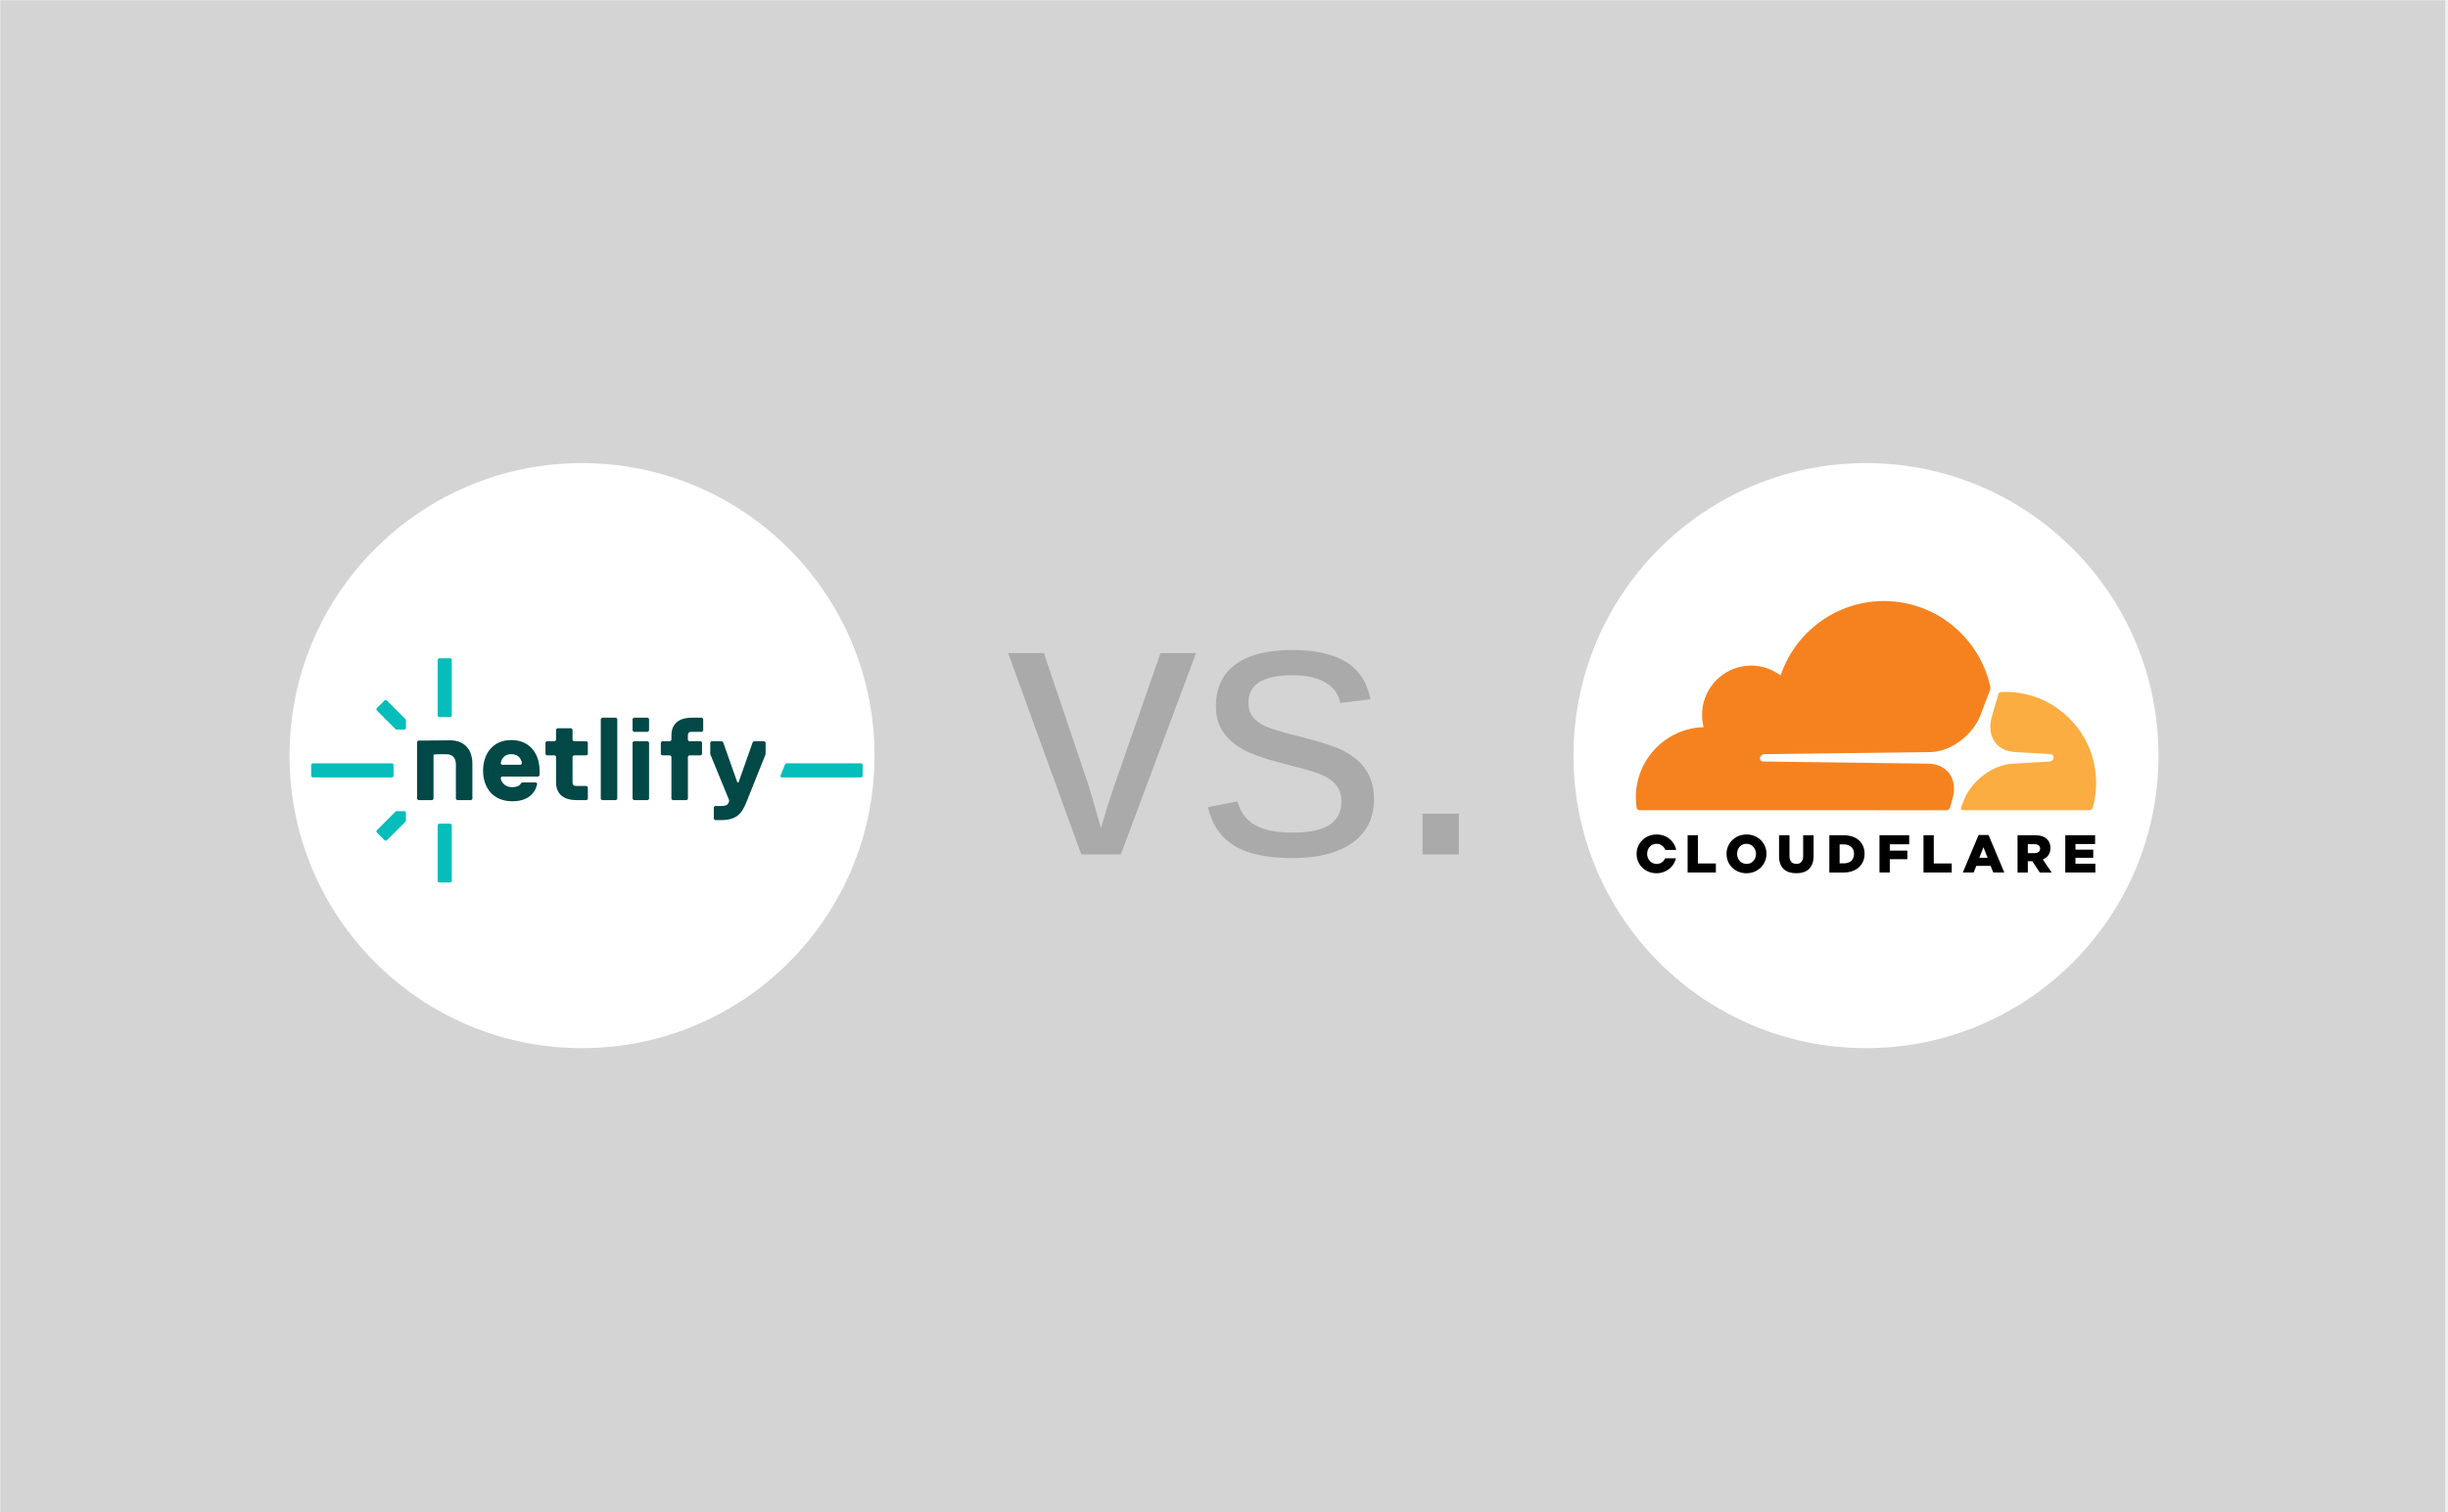
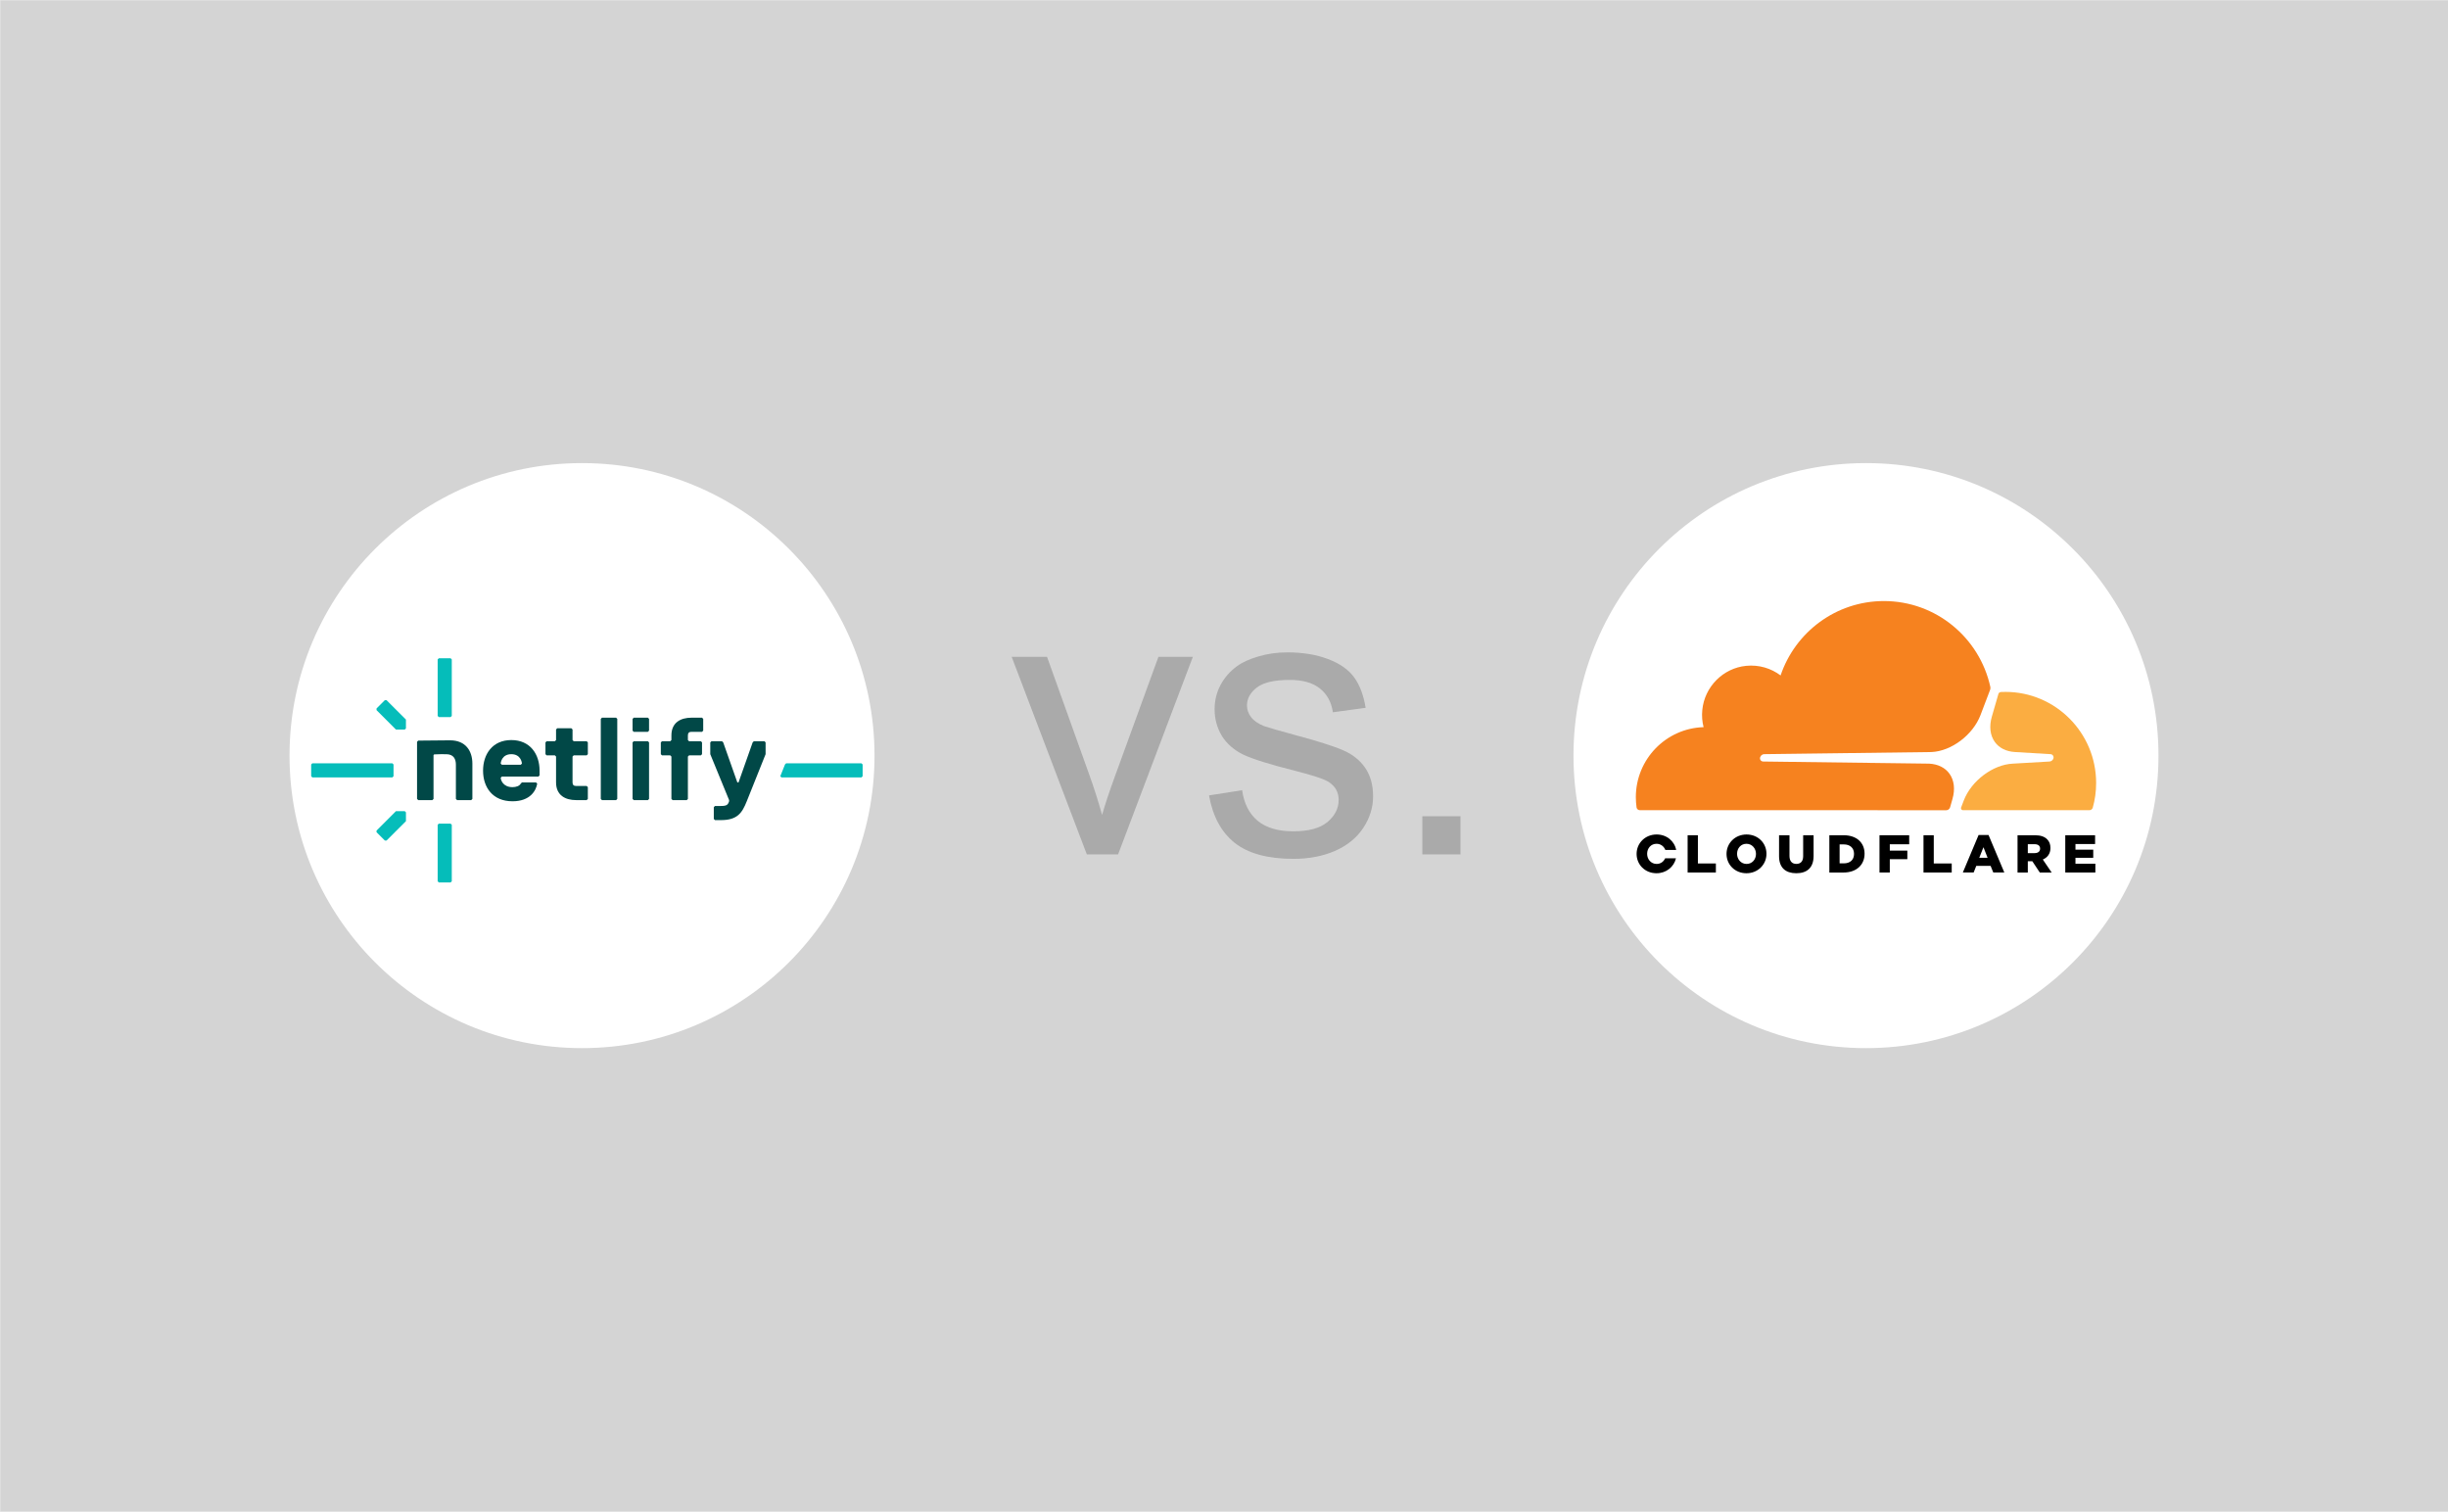
<svg xmlns="http://www.w3.org/2000/svg" xmlns:xlink="http://www.w3.org/1999/xlink" fill="none" height="1000" width="1620" viewBox="0 0 1620 1000" version="1.1" id="svg27" xml:space="preserve">
  <defs id="defs27">
    <clipPath id="clip0_235_8">
      <rect width="512" height="208.126" fill="#ffffff" id="rect13" x="0" y="0" />
    </clipPath>
    <linearGradient id="a" gradientUnits="userSpaceOnUse">
      <stop style="stop-color:#fff;stop-opacity:1" offset="0" id="stop1-0" />
      <stop style="stop-color:#fff;stop-opacity:0" offset="1" id="stop2-9" />
    </linearGradient>
    <linearGradient id="b" gradientUnits="userSpaceOnUse">
      <stop style="stop-color:#c0cdf9;stop-opacity:1" offset="0" id="stop3-4" />
      <stop style="stop-color:#07092d;stop-opacity:.288" offset="1" id="stop4-8" />
    </linearGradient>
    <linearGradient x1="82.119" y1="20" x2="60" y2="40" id="t" xlink:href="#b" gradientUnits="userSpaceOnUse" />
    <linearGradient x1="33" y1="35" x2="58" y2="60" id="u" xlink:href="#a" gradientUnits="userSpaceOnUse" gradientTransform="matrix(1.00918,0,0,1.00918,-0.3890738,-0.3831933)" />
    <linearGradient x1="60" y1="20" x2="90" y2="50" id="v" xlink:href="#a" gradientUnits="userSpaceOnUse" />
    <linearGradient x1="231.625" y1="195.188" x2="231.75" y2="201.5" id="A" xlink:href="#a" gradientUnits="userSpaceOnUse" />
    <linearGradient x1="231.376" y1="195.621" x2="231.376" y2="200.071" id="B" xlink:href="#a" gradientUnits="userSpaceOnUse" />
    <linearGradient id="j">
      <stop style="stop-color:#fff;stop-opacity:.33" offset="0" id="stop17-6" />
      <stop style="stop-color:#fff;stop-opacity:0" offset="1" id="stop18" />
    </linearGradient>
    <linearGradient x1="95.5" y1="208.164" x2="153.5" y2="223.5" id="L" xlink:href="#a" gradientUnits="userSpaceOnUse" />
    <linearGradient x1="57.225" y1="76.246" x2="53.632" y2="84.48" id="M" xlink:href="#n" gradientUnits="userSpaceOnUse" gradientTransform="matrix(0.88526,0,0,0.88526,5.177215,9.229337)" />
    <linearGradient id="n">
      <stop style="stop-color:#eeeeec;stop-opacity:1" offset="0" id="stop25" />
      <stop style="stop-color:#eeeeec;stop-opacity:0" offset="1" id="stop26" />
    </linearGradient>
    <linearGradient x1="73.712" y1="180.476" x2="82.754" y2="187.66" id="O" xlink:href="#a" gradientUnits="userSpaceOnUse" gradientTransform="matrix(0.4928,0,0,0.4928,-6.000388,-9.722518)" />
    <linearGradient id="p">
      <stop style="stop-color:#729fcf;stop-opacity:1" offset="0" id="stop29" />
      <stop style="stop-color:#729fcf;stop-opacity:0" offset="1" id="stop30" />
    </linearGradient>
    <linearGradient x1="180.813" y1="217.5" x2="153.7" y2="144.5" id="P" xlink:href="#p" gradientUnits="userSpaceOnUse" gradientTransform="translate(-130.1657,-83.35279)" />
    <radialGradient cx="116.31" cy="250.897" r="30.6" fx="116.31" fy="250.897" id="w" xlink:href="#a" gradientUnits="userSpaceOnUse" gradientTransform="matrix(1.57005,0,0,1.05093,-75.50011,-22.09591)" />
    <radialGradient cx="132.444" cy="251.994" r="30.6" fx="132.444" fy="251.994" id="x" xlink:href="#a" gradientUnits="userSpaceOnUse" gradientTransform="matrix(2.00325,0,0,1.3409,-132.8752,-95.16607)" />
    <radialGradient cx="210.25" cy="168.5" r="34.25" fx="210.25" fy="168.5" id="y" xlink:href="#a" gradientUnits="userSpaceOnUse" gradientTransform="matrix(1,0,0,0.42336,0,97.16423)" />
    <radialGradient cx="217.5" cy="182.082" r="34.25" fx="217.5" fy="182.082" id="z" xlink:href="#a" gradientUnits="userSpaceOnUse" gradientTransform="matrix(1,0,0,0.42336,0,97.16423)" />
    <radialGradient cx="228.219" cy="204.832" r="14.094" fx="228.219" fy="204.832" id="C" xlink:href="#a" gradientUnits="userSpaceOnUse" gradientTransform="matrix(1,0,0,0.14775,0,174.5692)" />
    <radialGradient cx="228.219" cy="204.832" r="14.094" fx="228.219" fy="204.832" id="F" xlink:href="#a" gradientUnits="userSpaceOnUse" gradientTransform="matrix(1,0,0,0.14775,0,174.5692)" />
    <radialGradient cx="89.875" cy="187.869" r="22.75" fx="89.875" fy="187.869" id="G" xlink:href="#j" gradientUnits="userSpaceOnUse" gradientTransform="matrix(1,0,0,0.40708,0,115.7601)" />
    <radialGradient cx="90.281" cy="230.836" r="10.469" fx="90.281" fy="230.836" id="J" xlink:href="#a" gradientUnits="userSpaceOnUse" gradientTransform="matrix(1.18507,-0.32836,0.12286,0.4434,-45.06831,152.9216)" />
    <radialGradient cx="68.4" cy="21.226" r="54.783" fx="68.4" fy="21.226" id="K" xlink:href="#a" gradientUnits="userSpaceOnUse" gradientTransform="matrix(1.72215,0,0,1.69498,-49.39526,-14.07806)" />
    <radialGradient cx="181.227" cy="214.551" r="22.466" fx="181.227" fy="214.551" id="N" xlink:href="#a" gradientUnits="userSpaceOnUse" gradientTransform="matrix(1.35152,0,0,1.71757,-63.70565,-153.9557)" />
    <filter id="q" color-interpolation-filters="sRGB" x="-0.017" y="-0.018" width="1.035" height="1.035">
      <feGaussianBlur stdDeviation=".805" id="feGaussianBlur30" />
    </filter>
    <filter id="r" color-interpolation-filters="sRGB" x="-0.075" y="-0.076" width="1.15" height="1.152">
      <feGaussianBlur stdDeviation="3.49" id="feGaussianBlur31" />
    </filter>
    <clipPath id="s">
      <use transform="translate(.00000101)" style="opacity:.25;fill:#fff;fill-opacity:1" width="400" height="300" xlink:href="#d" id="use31" />
    </clipPath>
    <path d="M54.1 12.5 12.9 54.7C-2.7 70.3 23 69 32.3 74.9c4.3 2.8-13.8 6.4-10.1 10.1 3.6 3.7 21.7 7.1 25.3 10.7 3.6 3.7-7.3 7.6-3.7 11.3 3.5 3.7 11.9.2 13.4 8.6 1.1 6.2 15.4 3.1 21.8-2.2 4-3.4-6.9-3.4-3.3-7.1 9-9.1 17-4.1 20.3-12.5 1.8-4.5-13.6-7.7-9.5-10.6 9.8-6.9 45.8-10.4 29.2-27L73 12.5c-5.3-5-14-5-18.9 0zm-9.9 64.7c.9 0 30.8 4 19.3 7.1-4.4 1.2-24.6-7.1-19.3-7.1zm57.2 16.6c0 2.1 16.3 3.3 15.4-.5-1.3-6.4-13.6-5.9-15.4.5zm-69.5 11.1c3.7 3.2 9.3-.7 11.1-5.2-3.6-4.7-16.9.3-11.1 5.2zm67.5-6.7c-4.6 4.2.8 8.6 5.3 5.7 1.2-.8-.1-4.7-5.3-5.7z" id="d" />
    <clipPath id="clip0_235_8-8">
      <rect width="512" height="208.126" fill="#ffffff" id="rect13-8" x="0" y="0" />
    </clipPath>
    <radialGradient cx="116.31" cy="250.897" r="30.6" fx="116.31" fy="250.897" id="w-7" xlink:href="#a" gradientUnits="userSpaceOnUse" gradientTransform="matrix(1.57005,0,0,1.05093,-75.50011,-22.09591)" />
    <radialGradient cx="132.444" cy="251.994" r="30.6" fx="132.444" fy="251.994" id="x-6" xlink:href="#a" gradientUnits="userSpaceOnUse" gradientTransform="matrix(2.00325,0,0,1.3409,-132.8752,-95.16607)" />
    <radialGradient cx="210.25" cy="168.5" r="34.25" fx="210.25" fy="168.5" id="y-1" xlink:href="#a" gradientUnits="userSpaceOnUse" gradientTransform="matrix(1,0,0,0.42336,0,97.16423)" />
    <radialGradient cx="217.5" cy="182.082" r="34.25" fx="217.5" fy="182.082" id="z-4" xlink:href="#a" gradientUnits="userSpaceOnUse" gradientTransform="matrix(1,0,0,0.42336,0,97.16423)" />
    <radialGradient cx="228.219" cy="204.832" r="14.094" fx="228.219" fy="204.832" id="C-2" xlink:href="#a" gradientUnits="userSpaceOnUse" gradientTransform="matrix(1,0,0,0.14775,0,174.5692)" />
    <radialGradient cx="228.219" cy="204.832" r="14.094" fx="228.219" fy="204.832" id="F-3" xlink:href="#a" gradientUnits="userSpaceOnUse" gradientTransform="matrix(1,0,0,0.14775,0,174.5692)" />
    <radialGradient cx="89.875" cy="187.869" r="22.75" fx="89.875" fy="187.869" id="G-2" xlink:href="#j" gradientUnits="userSpaceOnUse" gradientTransform="matrix(1,0,0,0.40708,0,115.7601)" />
    <radialGradient cx="90.281" cy="230.836" r="10.469" fx="90.281" fy="230.836" id="J-2" xlink:href="#a" gradientUnits="userSpaceOnUse" gradientTransform="matrix(1.18507,-0.32836,0.12286,0.4434,-45.06831,152.9216)" />
    <radialGradient cx="68.4" cy="21.226" r="54.783" fx="68.4" fy="21.226" id="K-1" xlink:href="#a" gradientUnits="userSpaceOnUse" gradientTransform="matrix(1.72215,0,0,1.69498,-49.39526,-14.07806)" />
    <radialGradient cx="181.227" cy="214.551" r="22.466" fx="181.227" fy="214.551" id="N-6" xlink:href="#a" gradientUnits="userSpaceOnUse" gradientTransform="matrix(1.35152,0,0,1.71757,-63.70565,-153.9557)" />
    <filter id="q-8" color-interpolation-filters="sRGB" x="-0.017" y="-0.018" width="1.035" height="1.035">
      <feGaussianBlur stdDeviation=".805" id="feGaussianBlur30-5" />
    </filter>
    <filter id="r-7" color-interpolation-filters="sRGB" x="-0.075" y="-0.076" width="1.15" height="1.152">
      <feGaussianBlur stdDeviation="3.49" id="feGaussianBlur31-6" />
    </filter>
    <clipPath id="s-1">
      <use transform="translate(1.01e-6)" style="opacity:0.25;fill:#ffffff;fill-opacity:1" width="400" height="300" xlink:href="#d-9" id="use31-8" />
    </clipPath>
    <path d="M 54.1,12.5 12.9,54.7 C -2.7,70.3 23,69 32.3,74.9 36.6,77.7 18.5,81.3 22.2,85 c 3.6,3.7 21.7,7.1 25.3,10.7 3.6,3.7 -7.3,7.6 -3.7,11.3 3.5,3.7 11.9,0.2 13.4,8.6 1.1,6.2 15.4,3.1 21.8,-2.2 4,-3.4 -6.9,-3.4 -3.3,-7.1 9,-9.1 17,-4.1 20.3,-12.5 1.8,-4.5 -13.6,-7.7 -9.5,-10.6 9.8,-6.9 45.8,-10.4 29.2,-27 L 73,12.5 c -5.3,-5 -14,-5 -18.9,0 z m -9.9,64.7 c 0.9,0 30.8,4 19.3,7.1 -4.4,1.2 -24.6,-7.1 -19.3,-7.1 z m 57.2,16.6 c 0,2.1 16.3,3.3 15.4,-0.5 -1.3,-6.4 -13.6,-5.9 -15.4,0.5 z m -69.5,11.1 c 3.7,3.2 9.3,-0.7 11.1,-5.2 -3.6,-4.7 -16.9,0.3 -11.1,5.2 z m 67.5,-6.7 c -4.6,4.2 0.8,8.6 5.3,5.7 1.2,-0.8 -0.1,-4.7 -5.3,-5.7 z" id="d-9" />
    <g id="SVG" fill="#ffffff" transform="scale(2) translate(20,79)">
      <path id="S" d="M 5.482,31.319 C2.163,28.001 0.109,23.419 0.109,18.358 C0.109,8.232 8.322,0.024 18.443,0.024 C28.569,0.024 36.782,8.232 36.782,18.358 L26.042,18.358 C26.042,14.164 22.638,10.765 18.443,10.765 C14.249,10.765 10.850,14.164 10.850,18.358 C10.850,20.453 11.701,22.351 13.070,23.721 L13.075,23.721 C14.450,25.101 15.595,25.500 18.443,25.952 L18.443,25.952 C23.509,26.479 28.091,28.006 31.409,31.324 L31.409,31.324 C34.728,34.643 36.782,39.225 36.782,44.286 C36.782,54.412 28.569,62.625 18.443,62.625 C8.322,62.625 0.109,54.412 0.109,44.286 L10.850,44.286 C10.850,48.480 14.249,51.884 18.443,51.884 C22.638,51.884 26.042,48.480 26.042,44.286 C26.042,42.191 25.191,40.298 23.821,38.923 L23.816,38.923 C22.441,37.548 20.468,37.074 18.443,36.697 L18.443,36.692 C13.533,35.939 8.800,34.638 5.482,31.319 L5.482,31.319 L5.482,31.319 Z" />
      <path id="V" d="M 73.452,0.024 L60.482,62.625 L49.742,62.625 L36.782,0.024 L47.522,0.024 L55.122,36.687 L62.712,0.024 L73.452,0.024 Z" />
      <path id="G-24" d="M 91.792,25.952 L110.126,25.952 L110.126,44.286 L110.131,44.286 C110.131,54.413 101.918,62.626 91.792,62.626 C81.665,62.626 73.458,54.413 73.458,44.286 L73.458,44.286 L73.458,18.359 L73.453,18.359 C73.453,8.233 81.665,0.025 91.792,0.025 C101.913,0.025 110.126,8.233 110.126,18.359 L99.385,18.359 C99.385,14.169 95.981,10.765 91.792,10.765 C87.597,10.765 84.198,14.169 84.198,18.359 L84.198,44.286 L84.198,44.286 C84.198,48.481 87.597,51.880 91.792,51.880 C95.981,51.880 99.380,48.481 99.385,44.291 L99.385,44.286 L99.385,36.698 L91.792,36.698 L91.792,25.952 L91.792,25.952 Z" />
    </g>
    <clipPath id="clip0_235_8-86">
      <rect width="512" height="208.126" fill="#ffffff" id="rect13-5" x="0" y="0" />
    </clipPath>
    <radialGradient cx="116.31" cy="250.897" r="30.6" fx="116.31" fy="250.897" id="w-4" xlink:href="#a" gradientUnits="userSpaceOnUse" gradientTransform="matrix(1.57005,0,0,1.05093,-75.50011,-22.09591)" />
    <radialGradient cx="132.444" cy="251.994" r="30.6" fx="132.444" fy="251.994" id="x-4" xlink:href="#a" gradientUnits="userSpaceOnUse" gradientTransform="matrix(2.00325,0,0,1.3409,-132.8752,-95.16607)" />
    <radialGradient cx="210.25" cy="168.5" r="34.25" fx="210.25" fy="168.5" id="y-6" xlink:href="#a" gradientUnits="userSpaceOnUse" gradientTransform="matrix(1,0,0,0.42336,0,97.16423)" />
    <radialGradient cx="217.5" cy="182.082" r="34.25" fx="217.5" fy="182.082" id="z-0" xlink:href="#a" gradientUnits="userSpaceOnUse" gradientTransform="matrix(1,0,0,0.42336,0,97.16423)" />
    <radialGradient cx="228.219" cy="204.832" r="14.094" fx="228.219" fy="204.832" id="C-6" xlink:href="#a" gradientUnits="userSpaceOnUse" gradientTransform="matrix(1,0,0,0.14775,0,174.5692)" />
    <radialGradient cx="228.219" cy="204.832" r="14.094" fx="228.219" fy="204.832" id="F-6" xlink:href="#a" gradientUnits="userSpaceOnUse" gradientTransform="matrix(1,0,0,0.14775,0,174.5692)" />
    <radialGradient cx="89.875" cy="187.869" r="22.75" fx="89.875" fy="187.869" id="G-0" xlink:href="#j" gradientUnits="userSpaceOnUse" gradientTransform="matrix(1,0,0,0.40708,0,115.7601)" />
    <radialGradient cx="90.281" cy="230.836" r="10.469" fx="90.281" fy="230.836" id="J-1" xlink:href="#a" gradientUnits="userSpaceOnUse" gradientTransform="matrix(1.18507,-0.32836,0.12286,0.4434,-45.06831,152.9216)" />
    <radialGradient cx="68.4" cy="21.226" r="54.783" fx="68.4" fy="21.226" id="K-8" xlink:href="#a" gradientUnits="userSpaceOnUse" gradientTransform="matrix(1.72215,0,0,1.69498,-49.39526,-14.07806)" />
    <radialGradient cx="181.227" cy="214.551" r="22.466" fx="181.227" fy="214.551" id="N-4" xlink:href="#a" gradientUnits="userSpaceOnUse" gradientTransform="matrix(1.35152,0,0,1.71757,-63.70565,-153.9557)" />
    <filter id="q-9" color-interpolation-filters="sRGB" x="-0.017" y="-0.018" width="1.035" height="1.035">
      <feGaussianBlur stdDeviation=".805" id="feGaussianBlur30-6" />
    </filter>
    <filter id="r-3" color-interpolation-filters="sRGB" x="-0.075" y="-0.076" width="1.15" height="1.152">
      <feGaussianBlur stdDeviation="3.49" id="feGaussianBlur31-7" />
    </filter>
    <clipPath id="s-8">
      <use transform="translate(1.01e-6)" style="opacity:0.25;fill:#ffffff;fill-opacity:1" width="400" height="300" xlink:href="#d-91" id="use31-82" />
    </clipPath>
    <path d="M 54.1,12.5 12.9,54.7 C -2.7,70.3 23,69 32.3,74.9 36.6,77.7 18.5,81.3 22.2,85 c 3.6,3.7 21.7,7.1 25.3,10.7 3.6,3.7 -7.3,7.6 -3.7,11.3 3.5,3.7 11.9,0.2 13.4,8.6 1.1,6.2 15.4,3.1 21.8,-2.2 4,-3.4 -6.9,-3.4 -3.3,-7.1 9,-9.1 17,-4.1 20.3,-12.5 1.8,-4.5 -13.6,-7.7 -9.5,-10.6 9.8,-6.9 45.8,-10.4 29.2,-27 L 73,12.5 c -5.3,-5 -14,-5 -18.9,0 z m -9.9,64.7 c 0.9,0 30.8,4 19.3,7.1 -4.4,1.2 -24.6,-7.1 -19.3,-7.1 z m 57.2,16.6 c 0,2.1 16.3,3.3 15.4,-0.5 -1.3,-6.4 -13.6,-5.9 -15.4,0.5 z m -69.5,11.1 c 3.7,3.2 9.3,-0.7 11.1,-5.2 -3.6,-4.7 -16.9,0.3 -11.1,5.2 z m 67.5,-6.7 c -4.6,4.2 0.8,8.6 5.3,5.7 1.2,-0.8 -0.1,-4.7 -5.3,-5.7 z" id="d-91" />
    <clipPath id="a-7">
      <path d="m 159,0.79 h 25 V 69 h -25 z m 0,0" id="path1-6" />
    </clipPath>
    <clipPath id="b-3">
      <path d="m 183,9 h 35.371 V 69 H 183 Z m 0,0" id="path2-6" />
    </clipPath>
    <clipPath id="c">
      <path d="M 0,0.79 H 92 V 92 H 0 Z m 0,0" id="path3-1" />
    </clipPath>
    <clipPath id="clip0_235_8-5">
      <rect width="512" height="208.126" fill="#ffffff" id="rect13-4" x="0" y="0" />
    </clipPath>
    <linearGradient x1="82.119" y1="20" x2="60" y2="40" id="t-3" xlink:href="#b" gradientUnits="userSpaceOnUse" />
    <linearGradient x1="33" y1="35" x2="58" y2="60" id="u-7" xlink:href="#a" gradientUnits="userSpaceOnUse" gradientTransform="matrix(1.00918,0,0,1.00918,-0.3890738,-0.3831933)" />
    <linearGradient x1="60" y1="20" x2="90" y2="50" id="v-2" xlink:href="#a" gradientUnits="userSpaceOnUse" />
    <linearGradient x1="231.625" y1="195.188" x2="231.75" y2="201.5" id="A-6" xlink:href="#a" gradientUnits="userSpaceOnUse" />
    <linearGradient x1="231.376" y1="195.621" x2="231.376" y2="200.071" id="B-0" xlink:href="#a" gradientUnits="userSpaceOnUse" />
    <linearGradient x1="95.5" y1="208.164" x2="153.5" y2="223.5" id="L-5" xlink:href="#a" gradientUnits="userSpaceOnUse" />
    <linearGradient x1="57.225" y1="76.246" x2="53.632" y2="84.48" id="M-7" xlink:href="#n" gradientUnits="userSpaceOnUse" gradientTransform="matrix(0.88526,0,0,0.88526,5.177215,9.229337)" />
    <linearGradient x1="73.712" y1="180.476" x2="82.754" y2="187.66" id="O-1" xlink:href="#a" gradientUnits="userSpaceOnUse" gradientTransform="matrix(0.4928,0,0,0.4928,-6.000388,-9.722518)" />
    <linearGradient x1="180.813" y1="217.5" x2="153.7" y2="144.5" id="P-0" xlink:href="#p" gradientUnits="userSpaceOnUse" gradientTransform="translate(-130.1657,-83.35279)" />
    <radialGradient cx="116.31" cy="250.897" r="30.6" fx="116.31" fy="250.897" id="w-1" xlink:href="#a" gradientUnits="userSpaceOnUse" gradientTransform="matrix(1.57005,0,0,1.05093,-75.50011,-22.09591)" />
    <radialGradient cx="132.444" cy="251.994" r="30.6" fx="132.444" fy="251.994" id="x-46" xlink:href="#a" gradientUnits="userSpaceOnUse" gradientTransform="matrix(2.00325,0,0,1.3409,-132.8752,-95.16607)" />
    <radialGradient cx="210.25" cy="168.5" r="34.25" fx="210.25" fy="168.5" id="y-0" xlink:href="#a" gradientUnits="userSpaceOnUse" gradientTransform="matrix(1,0,0,0.42336,0,97.16423)" />
    <radialGradient cx="217.5" cy="182.082" r="34.25" fx="217.5" fy="182.082" id="z-7" xlink:href="#a" gradientUnits="userSpaceOnUse" gradientTransform="matrix(1,0,0,0.42336,0,97.16423)" />
    <radialGradient cx="228.219" cy="204.832" r="14.094" fx="228.219" fy="204.832" id="C-1" xlink:href="#a" gradientUnits="userSpaceOnUse" gradientTransform="matrix(1,0,0,0.14775,0,174.5692)" />
    <radialGradient cx="228.219" cy="204.832" r="14.094" fx="228.219" fy="204.832" id="F-7" xlink:href="#a" gradientUnits="userSpaceOnUse" gradientTransform="matrix(1,0,0,0.14775,0,174.5692)" />
    <radialGradient cx="89.875" cy="187.869" r="22.75" fx="89.875" fy="187.869" id="G-7" xlink:href="#j" gradientUnits="userSpaceOnUse" gradientTransform="matrix(1,0,0,0.40708,0,115.7601)" />
    <radialGradient cx="90.281" cy="230.836" r="10.469" fx="90.281" fy="230.836" id="J-7" xlink:href="#a" gradientUnits="userSpaceOnUse" gradientTransform="matrix(1.18507,-0.32836,0.12286,0.4434,-45.06831,152.9216)" />
    <radialGradient cx="68.4" cy="21.226" r="54.783" fx="68.4" fy="21.226" id="K-7" xlink:href="#a" gradientUnits="userSpaceOnUse" gradientTransform="matrix(1.72215,0,0,1.69498,-49.39526,-14.07806)" />
    <radialGradient cx="181.227" cy="214.551" r="22.466" fx="181.227" fy="214.551" id="N-3" xlink:href="#a" gradientUnits="userSpaceOnUse" gradientTransform="matrix(1.35152,0,0,1.71757,-63.70565,-153.9557)" />
    <filter id="q-3" color-interpolation-filters="sRGB" x="-0.017" y="-0.018" width="1.035" height="1.035">
      <feGaussianBlur stdDeviation=".805" id="feGaussianBlur30-59" />
    </filter>
    <filter id="r-9" color-interpolation-filters="sRGB" x="-0.075" y="-0.076" width="1.15" height="1.152">
      <feGaussianBlur stdDeviation="3.49" id="feGaussianBlur31-8" />
    </filter>
    <clipPath id="s-18">
      <use transform="translate(1.01e-6)" style="opacity:0.25;fill:#ffffff;fill-opacity:1" width="400" height="300" xlink:href="#d-6" id="use31-2" />
    </clipPath>
    <path d="M 54.1,12.5 12.9,54.7 C -2.7,70.3 23,69 32.3,74.9 36.6,77.7 18.5,81.3 22.2,85 c 3.6,3.7 21.7,7.1 25.3,10.7 3.6,3.7 -7.3,7.6 -3.7,11.3 3.5,3.7 11.9,0.2 13.4,8.6 1.1,6.2 15.4,3.1 21.8,-2.2 4,-3.4 -6.9,-3.4 -3.3,-7.1 9,-9.1 17,-4.1 20.3,-12.5 1.8,-4.5 -13.6,-7.7 -9.5,-10.6 9.8,-6.9 45.8,-10.4 29.2,-27 L 73,12.5 c -5.3,-5 -14,-5 -18.9,0 z m -9.9,64.7 c 0.9,0 30.8,4 19.3,7.1 -4.4,1.2 -24.6,-7.1 -19.3,-7.1 z m 57.2,16.6 c 0,2.1 16.3,3.3 15.4,-0.5 -1.3,-6.4 -13.6,-5.9 -15.4,0.5 z m -69.5,11.1 c 3.7,3.2 9.3,-0.7 11.1,-5.2 -3.6,-4.7 -16.9,0.3 -11.1,5.2 z m 67.5,-6.7 c -4.6,4.2 0.8,8.6 5.3,5.7 1.2,-0.8 -0.1,-4.7 -5.3,-5.7 z" id="d-6" />
  </defs>
  <radialGradient id="logo-bottom-left" cx="0" cy="0" gradientTransform="matrix(-59,-225,150,-39,161.4,470)" gradientUnits="userSpaceOnUse" r="1">
    <stop offset="0" stop-color="#fff" stop-opacity=".4" id="stop1" />
    <stop offset="1" stop-opacity=".1" id="stop2" />
  </radialGradient>
  <radialGradient id="logo-top-right" cx="0" cy="0" gradientTransform="matrix(50,-379,280,37,360,374.2)" gradientUnits="userSpaceOnUse" r="1">
    <stop offset="0" stop-color="#fff" stop-opacity=".6" id="stop3" />
    <stop offset="1" stop-color="#fff" stop-opacity=".1" id="stop4" />
  </radialGradient>
  <radialGradient id="logo-top-left" cx="0" cy="0" gradientTransform="matrix(69,-319,218,47,175.4,307)" gradientUnits="userSpaceOnUse" r="1">
    <stop offset="0" stop-color="#fff" stop-opacity=".8" id="stop5" />
    <stop offset="1" stop-color="#fff" stop-opacity=".4" id="stop6" />
  </radialGradient>
  <radialGradient id="logo-bottom-right" cx="0" cy="0" gradientTransform="matrix(-96,-163,187,-111,335.3,512.2)" gradientUnits="userSpaceOnUse" r="1">
    <stop offset="0" stop-color="#fff" stop-opacity=".3" id="stop7" />
    <stop offset="1" stop-opacity=".3" id="stop8" />
  </radialGradient>
  <radialGradient id="logo-top-edge" cx="0" cy="0" gradientTransform="matrix(-36,166,-112,-24,310,128.2)" gradientUnits="userSpaceOnUse" r="1">
    <stop offset="0" stop-color="#fff" stop-opacity="0" id="stop9" />
    <stop offset="1" stop-color="#fff" stop-opacity=".2" id="stop10" />
  </radialGradient>
  <radialGradient id="logo-left-edge" cx="0" cy="0" gradientTransform="matrix(88,89,-190,187,111,220.2)" gradientUnits="userSpaceOnUse" r="1">
    <stop offset="0" stop-color="#fff" stop-opacity=".2" id="stop11" />
    <stop offset="1" stop-color="#fff" stop-opacity=".4" id="stop12" />
  </radialGradient>
  <radialGradient id="logo-bottom-edge" cx="0" cy="0" gradientTransform="matrix(9,130,-276,20,215,284)" gradientUnits="userSpaceOnUse" r="1">
    <stop offset="0" stop-color="#fff" stop-opacity=".2" id="stop13" />
    <stop offset="1" stop-color="#fff" stop-opacity=".3" id="stop14" />
  </radialGradient>
  <radialGradient id="logo-middle-edge" cx="0" cy="0" gradientTransform="matrix(-198,-104,327,-623,400,399.2)" gradientUnits="userSpaceOnUse" r="1">
    <stop offset="0" stop-color="#fff" stop-opacity=".2" id="stop15" />
    <stop offset=".5" stop-color="#fff" stop-opacity=".2" id="stop16" />
    <stop offset="1" stop-color="#fff" stop-opacity=".3" id="stop17" />
  </radialGradient>
  <clipPath id="clip">
    <path d="m 0.2,0.2 h 512 v 512 H 0.2 Z" id="path17" />
  </clipPath>
-   <rect style="fill:#808080;fill-opacity:0.251;stroke-width:10.711;stroke-linecap:round" id="background-rectangle" height="1007.428" x="0.2" y="0.2" ry="0" width="1617.961" />
+   <rect style="fill:#808080;fill-opacity:0.251;stroke-width:10.678;stroke-linecap:round" id="background-rectangle" height="1000" x="0.2" y="0.2" ry="0" width="1620" />
  <style type="text/css" id="style1">
	.st0{fill-rule:evenodd;clip-rule:evenodd;fill:#FF4088;stroke:#C9177E;stroke-width:27;}
	.st1{fill-rule:evenodd;clip-rule:evenodd;fill:#FFFFFF;}
</style>
  <style type="text/css" id="style1-8">
	.st0{fill-rule:evenodd;clip-rule:evenodd;fill:#FF4088;stroke:#C9177E;stroke-width:27;}
	.st1{fill-rule:evenodd;clip-rule:evenodd;fill:#FFFFFF;}
</style>
  <style type="text/css" id="style1-9">
	.st0{fill-rule:evenodd;clip-rule:evenodd;fill:#FF4088;stroke:#C9177E;stroke-width:27;}
	.st1{fill-rule:evenodd;clip-rule:evenodd;fill:#FFFFFF;}
</style>
  <style type="text/css" id="style1-0">
	.st0{fill-rule:evenodd;clip-rule:evenodd;fill:#FF4088;stroke:#C9177E;stroke-width:27;}
	.st1{fill-rule:evenodd;clip-rule:evenodd;fill:#FFFFFF;}
</style>
+   <g style="fill:none" id="cloudflare-group" transform="matrix(1.290422,0,0,1.290422,1041.279,306.4368)">
+     <path id="path13-0" style="fill:#ffffff;stroke-width:20.782;stroke-linecap:round" d="M 300,150 A 150,150 0 0 1 150.001,300 150,150 0 0 1 0,150.002 150,150 0 0 1 149.997,2.1846011e-8 150,150 0 0 1 300,149.997 l -150,0.003 z" />
+     <g id="g13" transform="matrix(3.164141,0,0,3.164141,31.6817,61.20643)">
+       <path d="m 51.027,36.435 0.378,-1.329 c 0.459,-1.573 0.288,-3.038 -0.477,-4.105 -0.702,-0.986 -1.872,-1.564 -3.294,-1.637 L 20.727,29.02 c -0.18,-0.009 -0.333,-0.09 -0.423,-0.226 -0.09,-0.136 -0.117,-0.317 -0.054,-0.488 0.09,-0.262 0.351,-0.47 0.621,-0.479 l 27.15,-0.344 c 3.222,-0.145 6.705,-2.776 7.928,-5.977 l 1.548,-4.069 c 0.045,-0.108 0.063,-0.226 0.063,-0.344 0,-0.063 -0.009,-0.127 -0.018,-0.19 C 55.797,8.955 48.732,3.014 40.3,3.014 c -7.775,0 -14.381,5.046 -16.747,12.054 -1.53,-1.148 -3.483,-1.763 -5.588,-1.555 -3.735,0.371 -6.731,3.391 -7.1,7.144 -0.099,0.977 -0.018,1.908 0.207,2.794 C 4.978,23.631 0.092,28.649 0.092,34.807 c 0,0.561 0.045,1.103 0.117,1.646 0.036,0.262 0.261,0.452 0.522,0.452 L 50.397,36.914 c 0.009,0 0.009,0 0.018,0 0.279,-0.009 0.531,-0.199 0.612,-0.479 z" fill="#f6821f" id="path1" />
+       <path d="m 59.99,17.736 c -0.252,0 -0.495,0.009 -0.747,0.018 -0.045,0 -0.081,0.009 -0.117,0.027 -0.126,0.045 -0.234,0.154 -0.27,0.289 l -1.062,3.671 c -0.459,1.573 -0.288,3.038 0.477,4.105 0.702,0.986 1.872,1.564 3.294,1.637 l 5.732,0.344 c 0.171,0.009 0.315,0.09 0.405,0.226 0.099,0.136 0.117,0.317 0.063,0.488 -0.09,0.262 -0.351,0.47 -0.621,0.479 l -5.957,0.344 c -3.231,0.154 -6.722,2.776 -7.946,5.977 l -0.432,1.13 c -0.081,0.208 0.072,0.425 0.279,0.434 0.009,0 0.009,0 0.018,0 h 20.509 c 0.243,0 0.459,-0.163 0.531,-0.398 0.36,-1.275 0.549,-2.613 0.549,-4.006 0,-8.147 -6.587,-14.766 -14.705,-14.766 z" fill="#fbad41" id="path2-9" />
+     </g>
+     <g id="g12" transform="matrix(1.552462,0,0,1.552462,-92.53572,153.0079)">
+       <path d="m 97.309,24.363 h 3.392 v 9.323 h 5.94 v 2.984 h -9.332 z" fill="#000000" id="path3-4" />
+       <path d="m 110.16,30.55 v -0.036 c 0,-3.536 2.835,-6.402 6.614,-6.402 3.781,0 6.579,2.83 6.579,6.366 v 0.036 c 0,3.536 -2.834,6.402 -6.614,6.402 -3.78,0 -6.579,-2.83 -6.579,-6.366 z m 9.728,0 v -0.036 c 0,-1.772 -1.277,-3.328 -3.149,-3.328 -1.854,0 -3.096,1.51 -3.096,3.292 v 0.036 c 0,1.772 1.278,3.328 3.131,3.328 1.873,0 3.114,-1.51 3.114,-3.291 z" fill="#000000" id="path4-8" />
+       <path d="m 127.51,31.272 v -6.908 h 3.446 v 6.845 c 0,1.772 0.891,2.622 2.259,2.622 1.367,0 2.259,-0.805 2.259,-2.532 v -6.927 h 3.446 v 6.827 c 0,3.979 -2.258,5.715 -5.741,5.715 -3.483,-0.018 -5.669,-1.79 -5.669,-5.643 z" fill="#000000" id="path5-8" />
+       <path d="m 144.123,24.363 h 4.724 c 4.375,0 6.912,2.532 6.912,6.086 v 0.036 c 0,3.554 -2.574,6.194 -6.984,6.194 h -4.652 z m 4.779,9.287 c 2.033,0 3.375,-1.121 3.375,-3.111 v -0.036 c 0,-1.971 -1.35,-3.111 -3.375,-3.111 h -1.386 v 6.257 z" fill="#000000" id="path6-2" />
+       <path d="m 160.689,24.363 h 9.81 v 2.984 h -6.407 v 2.098 h 5.795 v 2.83 h -5.795 v 4.395 h -3.403 z" fill="#000000" id="path7-4" />
+       <path d="m 175.225,24.363 h 3.392 v 9.323 h 5.931 v 2.984 h -9.323 z" fill="#000000" id="path8-5" />
+       <path d="m 193.429,24.273 h 3.276 l 5.219,12.397 h -3.645 l -0.891,-2.197 h -4.724 l -0.873,2.197 h -3.572 z m 2.97,7.541 -1.368,-3.499 -1.386,3.499 z" fill="#000000" id="path9-5" />
+       <path d="m 206.289,24.363 h 5.796 c 1.871,0 3.168,0.497 3.987,1.338 0.719,0.705 1.088,1.655 1.088,2.866 v 0.036 c 0,1.881 -0.999,3.129 -2.519,3.78 l 2.924,4.295 h -3.923 l -2.467,-3.725 h -1.493 v 3.725 h -3.393 z m 5.633,5.905 c 1.152,0 1.819,-0.561 1.819,-1.456 V 28.776 c 0,-0.968 -0.703,-1.456 -1.836,-1.456 h -2.223 v 2.957 h 2.24 z" fill="#000000" id="path10-1" />
+       <path d="m 222.057,24.363 h 9.853 v 2.902 h -6.488 v 1.863 h 5.876 v 2.686 h -5.876 v 1.953 H 232 v 2.903 h -9.943 z" fill="#000000" id="path11-7" />
+       <path d="m 89.875,31.996 c -0.477,1.076 -1.476,1.845 -2.808,1.845 -1.854,0 -3.132,-1.546 -3.132,-3.328 v -0.036 c 0,-1.772 1.242,-3.292 3.096,-3.292 1.395,0 2.466,0.868 2.916,2.044 h 3.582 c -0.576,-2.93 -3.132,-5.118 -6.461,-5.118 -3.78,0 -6.614,2.866 -6.614,6.402 v 0.036 c 0,3.536 2.799,6.366 6.578,6.366 3.231,0 5.76,-2.107 6.425,-4.928 h -3.582 z" fill="#000000" id="path12-1" />
+     </g>
+   </g>
+   <path d="M 719.227,565.356 669.502,434.644 h 23.386 l 28.063,78.28 q 4.554,12.677 8.37,26.339 2.954,-10.339 8.246,-24.862 l 29.047,-79.757 h 22.77 l -49.479,130.713 z m 80.865,-39.017 21.909,-3.446 q 1.846,13.17 10.216,20.185 8.493,7.016 23.632,7.016 15.262,0 22.647,-6.154 7.385,-6.277 7.385,-14.647 0,-7.508 -6.523,-11.816 -4.554,-2.954 -22.647,-7.508 -24.37,-6.154 -33.847,-10.585 -9.354,-4.554 -14.277,-12.431 -4.8,-8 -4.8,-17.601 0,-8.739 3.939,-16.124 4.062,-7.508 10.954,-12.431 5.169,-3.816 14.031,-6.4 8.985,-2.708 19.201,-2.708 15.385,0 26.955,4.431 11.693,4.431 17.231,12.062 5.539,7.508 7.631,20.185 l -21.662,2.954 q -1.477,-10.093 -8.616,-15.754 -7.016,-5.662 -19.939,-5.662 -15.262,0 -21.785,5.046 -6.523,5.046 -6.523,11.816 0,4.308 2.708,7.754 2.708,3.569 8.493,5.908 3.323,1.231 19.57,5.662 23.509,6.277 32.74,10.339 9.354,3.939 14.647,11.57 5.293,7.631 5.293,18.955 0,11.077 -6.523,20.924 -6.4,9.723 -18.585,15.139 -12.185,5.293 -27.57,5.293 -25.478,0 -38.894,-10.585 -13.293,-10.585 -16.985,-31.386 z m 141.175,39.017 v -25.232 h 25.232 v 25.232 z" id="vs." style="font-size:252.071px;font-family:Arial;-inkscape-font-specification:'Arial, Normal';fill:#808080;fill-opacity:0.501;stroke-width:31.582;stroke-linecap:round" aria-label="vs." />
  <g id="netlify-group" transform="matrix(0.838811,0,0,0.838811,-712.0409,229.122)">
    <circle style="fill:#ffffff;fill-opacity:1;stroke-width:11.339;stroke-linecap:round" id="path14-5" cx="1308.041" cy="322.931" r="230.759" />
    <g clip-path="url(#clip0_235_8)" id="netlify" transform="matrix(0.8497322,0,0,0.8497322,1094.366,246.133)">
      <path d="m 117.436,207.036 v -52.432 l 1.093,-1.094 h 10.923 l 1.093,1.094 v 52.432 l -1.093,1.094 h -10.923 z" fill="#05bdba" id="path1-2" />
      <path d="M 117.436,53.523 V 1.093 L 118.529,0 h 10.923 l 1.093,1.093 V 53.523 l -1.093,1.093 h -10.923 z" fill="#05bdba" id="path2" />
      <path d="m 69.954,169.238 h -1.544 l -7.723,-7.726 v -1.545 l 18.033,-18.029 8.178,0.004 1.097,1.089 v 8.178 z" fill="#05bdba" id="path3" />
      <path d="m 69.946,38.892 h -1.544 l -7.723,7.726 v 1.544 l 18.033,18.029 8.178,-0.004 1.097,-1.09 v -8.177 z" fill="#05bdba" id="path4" />
      <path d="M 1.093,97.51 H 75.371 l 1.093,1.093 v 10.922 l -1.093,1.094 H 1.093 L 0,109.526 V 98.604 Z" fill="#05bdba" id="path5" />
      <path d="m 440.999,97.51 h 69.911 l 1.094,1.093 v 10.922 l -1.094,1.094 h -74.277 l -1.094,-1.094 4.366,-10.922 z" fill="#05bdba" id="path6" />
      <path d="m 212.056,108.727 -1.093,1.094 h -33.884 l -1.093,1.093 c 0,2.187 2.187,8.743 10.93,8.743 3.28,0 6.556,-1.093 7.65,-3.28 l 1.093,-1.093 h 13.117 l 1.093,1.093 c -1.093,6.557 -6.556,16.397 -22.953,16.397 -18.58,0 -27.327,-13.117 -27.327,-28.417 0,-15.299 8.743,-28.416 26.233,-28.416 17.491,0 26.234,13.117 26.234,28.416 v 4.374 z M 195.659,97.797 c 0,-1.093 -1.093,-8.743 -9.837,-8.743 -8.743,0 -9.836,7.65 -9.836,8.743 l 1.093,1.093 h 17.487 z" fill="#014847" id="path7" />
      <path d="m 242.66,115.284 c 0,2.186 1.093,3.28 3.28,3.28 h 9.836 l 1.094,1.093 v 10.93 l -1.094,1.094 h -9.836 c -9.837,0 -18.58,-4.374 -18.58,-16.397 V 91.237 l -1.094,-1.093 h -7.649 L 217.523,89.05 V 78.12 l 1.094,-1.093 h 7.649 l 1.094,-1.093 v -9.837 l 1.093,-1.093 h 13.117 l 1.093,1.093 v 9.837 l 1.094,1.093 h 12.023 l 1.094,1.093 V 89.05 l -1.094,1.093 h -12.023 l -1.094,1.093 v 24.047 z" fill="#014847" id="path8" />
      <path d="m 283.1,131.681 h -13.117 l -1.094,-1.094 V 56.264 l 1.094,-1.093 H 283.1 l 1.093,1.093 v 74.323 z" fill="#014847" id="path9" />
      <path d="m 312.61,68.287 h -13.117 l -1.094,-1.093 V 56.264 l 1.094,-1.093 h 13.117 l 1.093,1.093 v 10.93 z m 0,63.394 h -13.117 l -1.094,-1.094 V 78.124 l 1.094,-1.093 h 13.117 l 1.093,1.093 v 52.463 z" fill="#014847" id="path10" />
      <path d="m 363.98,56.264 v 10.93 l -1.094,1.093 h -9.836 c -2.187,0 -3.281,1.093 -3.281,3.28 v 4.374 l 1.094,1.093 h 10.93 l 1.093,1.093 v 10.93 l -1.093,1.093 h -10.93 l -1.094,1.093 v 39.347 l -1.093,1.093 h -13.117 l -1.093,-1.093 V 91.244 l -1.094,-1.093 h -7.649 l -1.094,-1.093 v -10.93 l 1.094,-1.093 h 7.649 l 1.094,-1.093 v -4.374 c 0,-12.023 8.743,-16.397 18.58,-16.397 h 9.836 l 1.094,1.093 z" fill="#014847" id="path11" />
      <path d="m 404.42,132.774 c -4.374,10.93 -8.743,17.487 -24.047,17.487 h -5.467 l -1.093,-1.094 v -10.93 l 1.093,-1.093 h 5.467 c 5.463,0 6.556,-1.094 7.65,-4.374 v -1.093 L 370.536,89.05 V 78.12 l 1.094,-1.093 h 9.836 l 1.094,1.093 13.117,37.164 h 1.093 l 13.117,-37.164 1.093,-1.093 h 9.837 l 1.093,1.093 V 89.05 l -17.486,43.72 z" fill="#014847" id="path12" />
      <path d="m 135.454,131.681 -1.093,-1.094 0.007,-31.67 c 0,-5.463 -2.148,-9.699 -8.743,-9.837 -3.391,-0.088 -7.271,-0.008 -11.416,0.168 l -0.619,0.635 0.008,40.704 -1.094,1.094 H 99.391 l -1.093,-1.094 V 77.539 l 1.093,-1.093 29.51,-0.268 c 14.784,0 20.767,10.158 20.767,21.623 v 32.786 l -1.093,1.094 z" fill="#014847" id="path13" />
    </g>
  </g>
-   <g style="fill:none" id="g16" transform="matrix(1.290422,0,0,1.290422,1041.279,306.4368)">
-     <path id="path13-0" style="fill:#ffffff;stroke-width:20.782;stroke-linecap:round" d="M 300,150 A 150,150 0 0 1 150.001,300 150,150 0 0 1 0,150.002 150,150 0 0 1 149.997,2.1846011e-8 150,150 0 0 1 300,149.997 l -150,0.003 z" />
-     <g id="g13" transform="matrix(3.164141,0,0,3.164141,31.6817,61.20643)">
-       <path d="m 51.027,36.435 0.378,-1.329 c 0.459,-1.573 0.288,-3.038 -0.477,-4.105 -0.702,-0.986 -1.872,-1.564 -3.294,-1.637 L 20.727,29.02 c -0.18,-0.009 -0.333,-0.09 -0.423,-0.226 -0.09,-0.136 -0.117,-0.317 -0.054,-0.488 0.09,-0.262 0.351,-0.47 0.621,-0.479 l 27.15,-0.344 c 3.222,-0.145 6.705,-2.776 7.928,-5.977 l 1.548,-4.069 c 0.045,-0.108 0.063,-0.226 0.063,-0.344 0,-0.063 -0.009,-0.127 -0.018,-0.19 C 55.797,8.955 48.732,3.014 40.3,3.014 c -7.775,0 -14.381,5.046 -16.747,12.054 -1.53,-1.148 -3.483,-1.763 -5.588,-1.555 -3.735,0.371 -6.731,3.391 -7.1,7.144 -0.099,0.977 -0.018,1.908 0.207,2.794 C 4.978,23.631 0.092,28.649 0.092,34.807 c 0,0.561 0.045,1.103 0.117,1.646 0.036,0.262 0.261,0.452 0.522,0.452 L 50.397,36.914 c 0.009,0 0.009,0 0.018,0 0.279,-0.009 0.531,-0.199 0.612,-0.479 z" fill="#f6821f" id="path1" />
-       <path d="m 59.99,17.736 c -0.252,0 -0.495,0.009 -0.747,0.018 -0.045,0 -0.081,0.009 -0.117,0.027 -0.126,0.045 -0.234,0.154 -0.27,0.289 l -1.062,3.671 c -0.459,1.573 -0.288,3.038 0.477,4.105 0.702,0.986 1.872,1.564 3.294,1.637 l 5.732,0.344 c 0.171,0.009 0.315,0.09 0.405,0.226 0.099,0.136 0.117,0.317 0.063,0.488 -0.09,0.262 -0.351,0.47 -0.621,0.479 l -5.957,0.344 c -3.231,0.154 -6.722,2.776 -7.946,5.977 l -0.432,1.13 c -0.081,0.208 0.072,0.425 0.279,0.434 0.009,0 0.009,0 0.018,0 h 20.509 c 0.243,0 0.459,-0.163 0.531,-0.398 0.36,-1.275 0.549,-2.613 0.549,-4.006 0,-8.147 -6.587,-14.766 -14.705,-14.766 z" fill="#fbad41" id="path2-9" />
-     </g>
-     <g id="g12" transform="matrix(1.552462,0,0,1.552462,-92.53572,153.0079)">
-       <path d="m 97.309,24.363 h 3.392 v 9.323 h 5.94 v 2.984 h -9.332 z" fill="#000000" id="path3-4" />
-       <path d="m 110.16,30.55 v -0.036 c 0,-3.536 2.835,-6.402 6.614,-6.402 3.781,0 6.579,2.83 6.579,6.366 v 0.036 c 0,3.536 -2.834,6.402 -6.614,6.402 -3.78,0 -6.579,-2.83 -6.579,-6.366 z m 9.728,0 v -0.036 c 0,-1.772 -1.277,-3.328 -3.149,-3.328 -1.854,0 -3.096,1.51 -3.096,3.292 v 0.036 c 0,1.772 1.278,3.328 3.131,3.328 1.873,0 3.114,-1.51 3.114,-3.291 z" fill="#000000" id="path4-8" />
-       <path d="m 127.51,31.272 v -6.908 h 3.446 v 6.845 c 0,1.772 0.891,2.622 2.259,2.622 1.367,0 2.259,-0.805 2.259,-2.532 v -6.927 h 3.446 v 6.827 c 0,3.979 -2.258,5.715 -5.741,5.715 -3.483,-0.018 -5.669,-1.79 -5.669,-5.643 z" fill="#000000" id="path5-8" />
-       <path d="m 144.123,24.363 h 4.724 c 4.375,0 6.912,2.532 6.912,6.086 v 0.036 c 0,3.554 -2.574,6.194 -6.984,6.194 h -4.652 z m 4.779,9.287 c 2.033,0 3.375,-1.121 3.375,-3.111 v -0.036 c 0,-1.971 -1.35,-3.111 -3.375,-3.111 h -1.386 v 6.257 z" fill="#000000" id="path6-2" />
-       <path d="m 160.689,24.363 h 9.81 v 2.984 h -6.407 v 2.098 h 5.795 v 2.83 h -5.795 v 4.395 h -3.403 z" fill="#000000" id="path7-4" />
-       <path d="m 175.225,24.363 h 3.392 v 9.323 h 5.931 v 2.984 h -9.323 z" fill="#000000" id="path8-5" />
-       <path d="m 193.429,24.273 h 3.276 l 5.219,12.397 h -3.645 l -0.891,-2.197 h -4.724 l -0.873,2.197 h -3.572 z m 2.97,7.541 -1.368,-3.499 -1.386,3.499 z" fill="#000000" id="path9-5" />
-       <path d="m 206.289,24.363 h 5.796 c 1.871,0 3.168,0.497 3.987,1.338 0.719,0.705 1.088,1.655 1.088,2.866 v 0.036 c 0,1.881 -0.999,3.129 -2.519,3.78 l 2.924,4.295 h -3.923 l -2.467,-3.725 h -1.493 v 3.725 h -3.393 z m 5.633,5.905 c 1.152,0 1.819,-0.561 1.819,-1.456 V 28.776 c 0,-0.968 -0.703,-1.456 -1.836,-1.456 h -2.223 v 2.957 h 2.24 z" fill="#000000" id="path10-1" />
-       <path d="m 222.057,24.363 h 9.853 v 2.902 h -6.488 v 1.863 h 5.876 v 2.686 h -5.876 v 1.953 H 232 v 2.903 h -9.943 z" fill="#000000" id="path11-7" />
-       <path d="m 89.875,31.996 c -0.477,1.076 -1.476,1.845 -2.808,1.845 -1.854,0 -3.132,-1.546 -3.132,-3.328 v -0.036 c 0,-1.772 1.242,-3.292 3.096,-3.292 1.395,0 2.466,0.868 2.916,2.044 h 3.582 c -0.576,-2.93 -3.132,-5.118 -6.461,-5.118 -3.78,0 -6.614,2.866 -6.614,6.402 v 0.036 c 0,3.536 2.799,6.366 6.578,6.366 3.231,0 5.76,-2.107 6.425,-4.928 h -3.582 z" fill="#000000" id="path12-1" />
-     </g>
-   </g>
-   <text xml:space="preserve" style="font-size:252.071px;font-family:Arial;-inkscape-font-specification:'Arial, Normal';text-align:start;writing-mode:lr-tb;direction:ltr;text-anchor:start;fill:#808080;fill-opacity:0.501;stroke-width:31.582;stroke-linecap:round" x="666.302" y="565.356" id="text16">
-     <tspan id="tspan16" x="666.302" y="565.356" style="stroke-width:31.582">vs.</tspan>
-   </text>
</svg>
